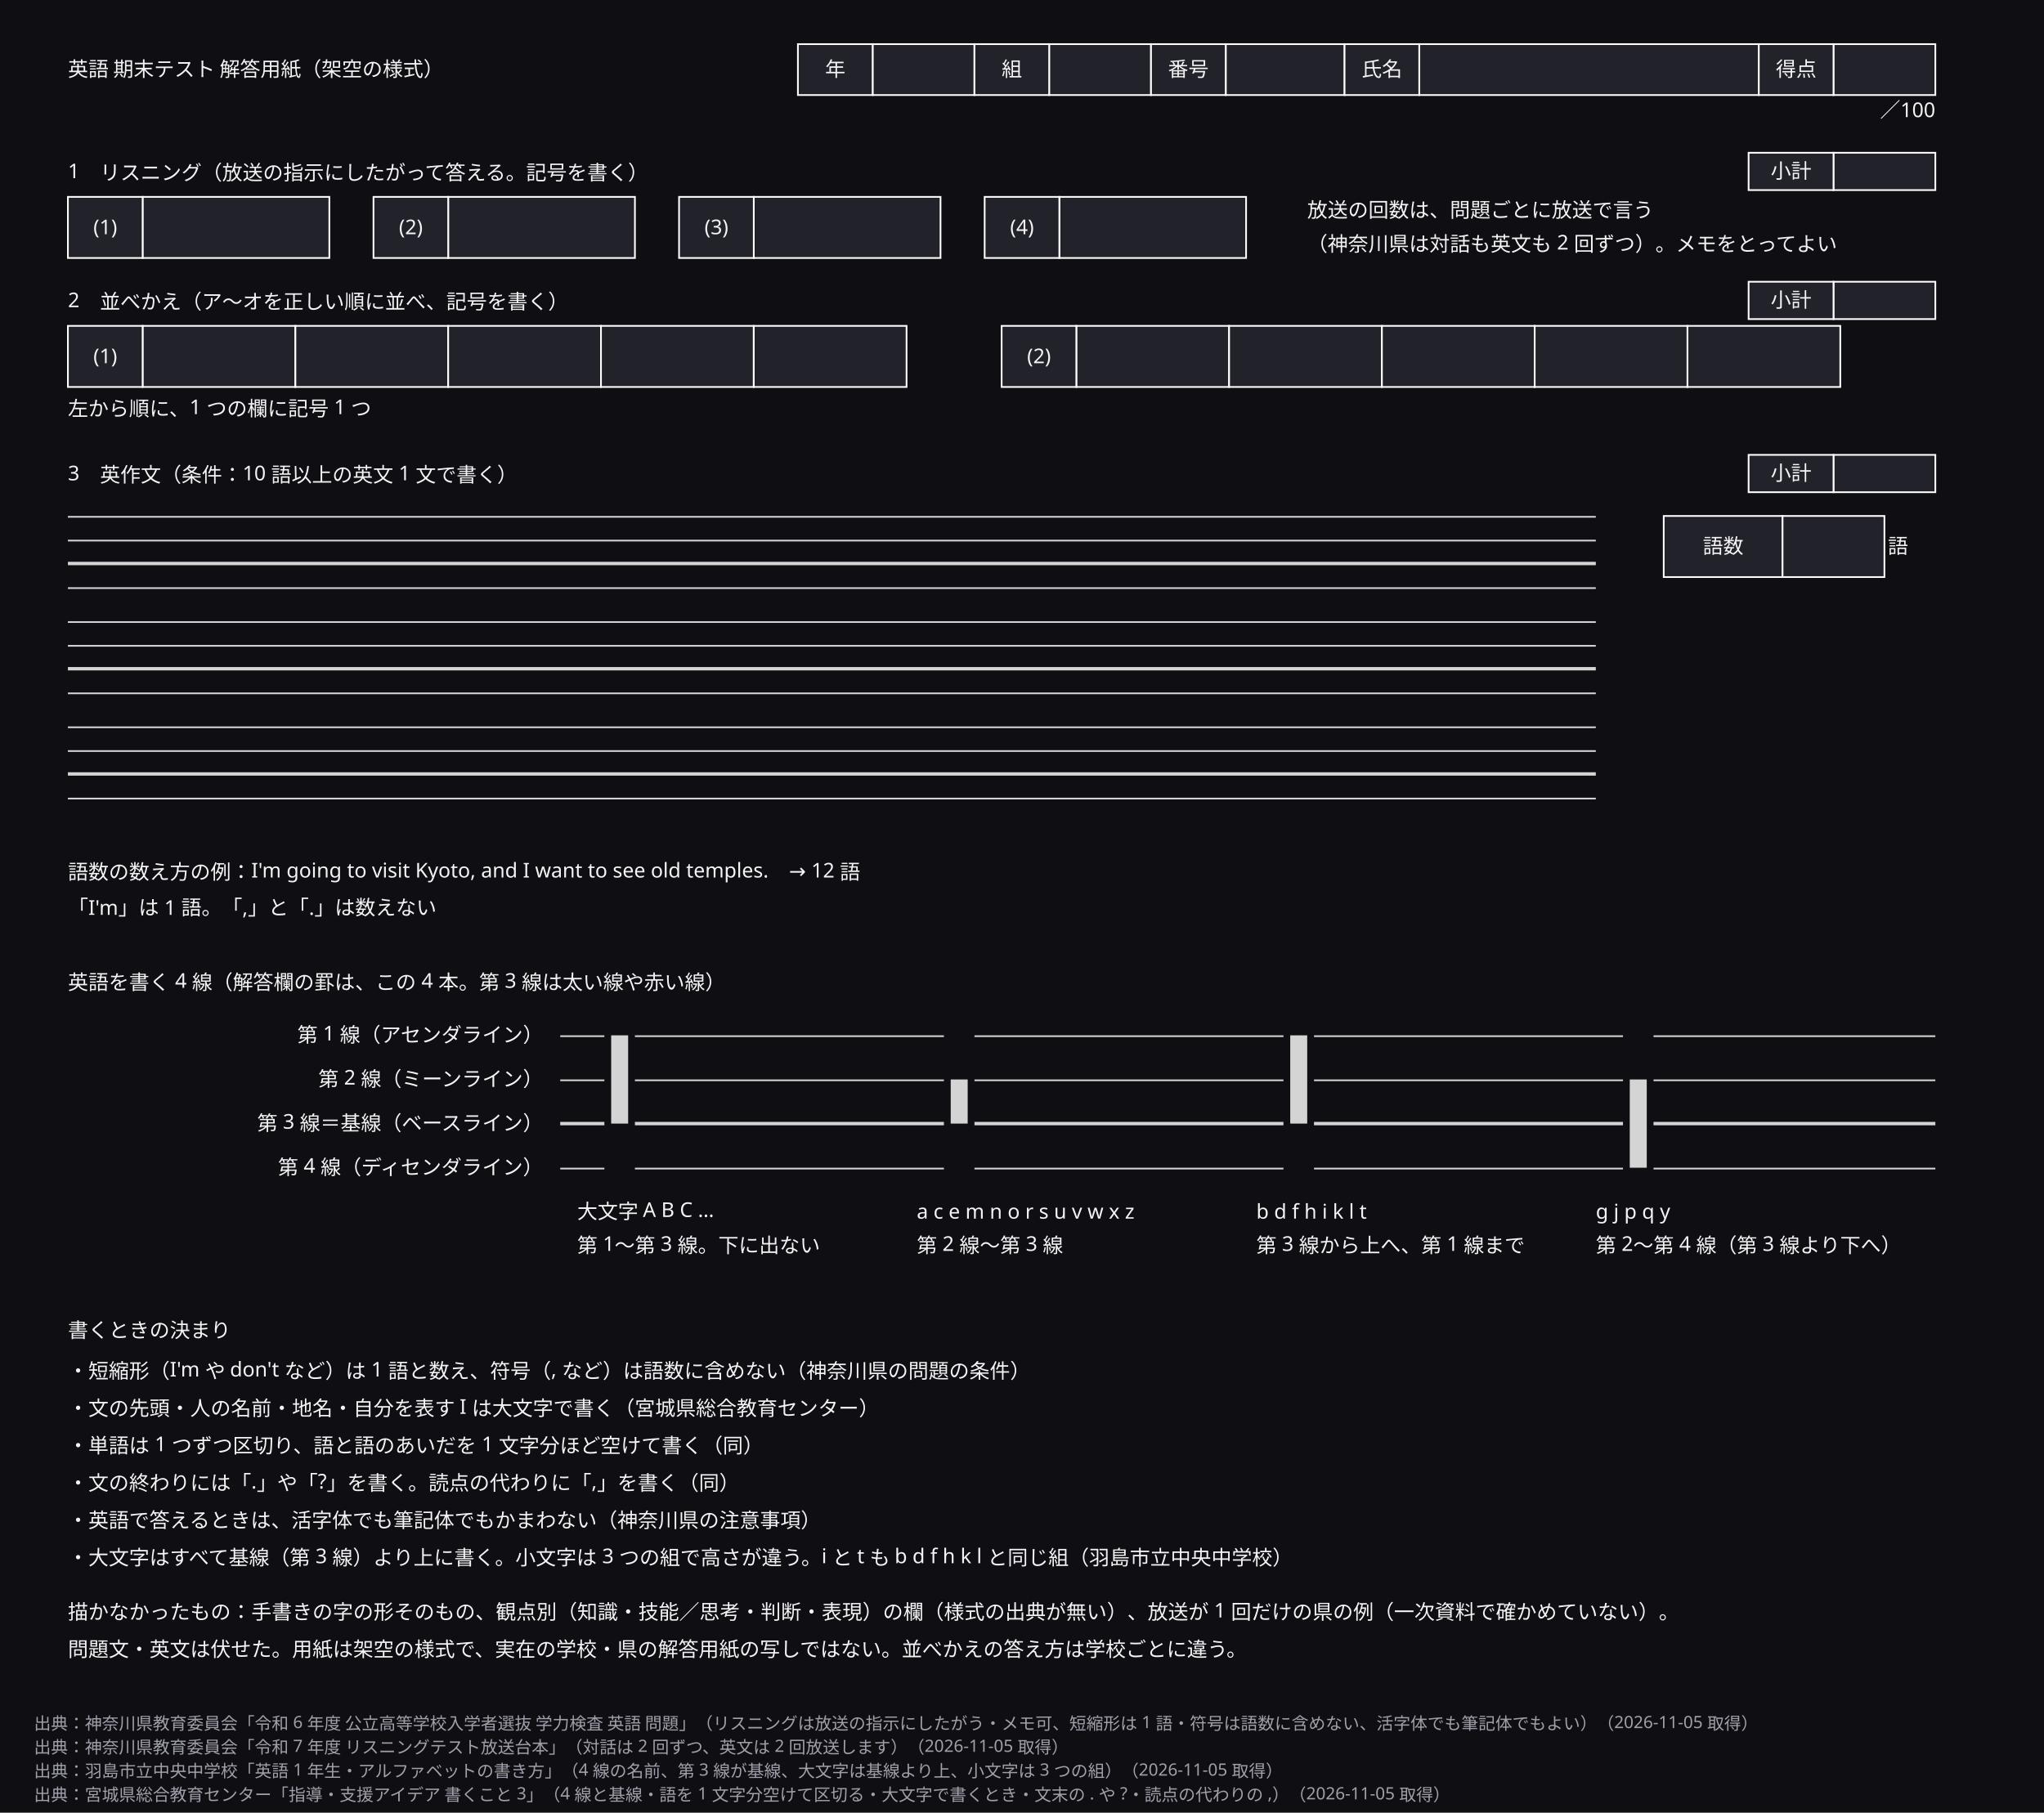
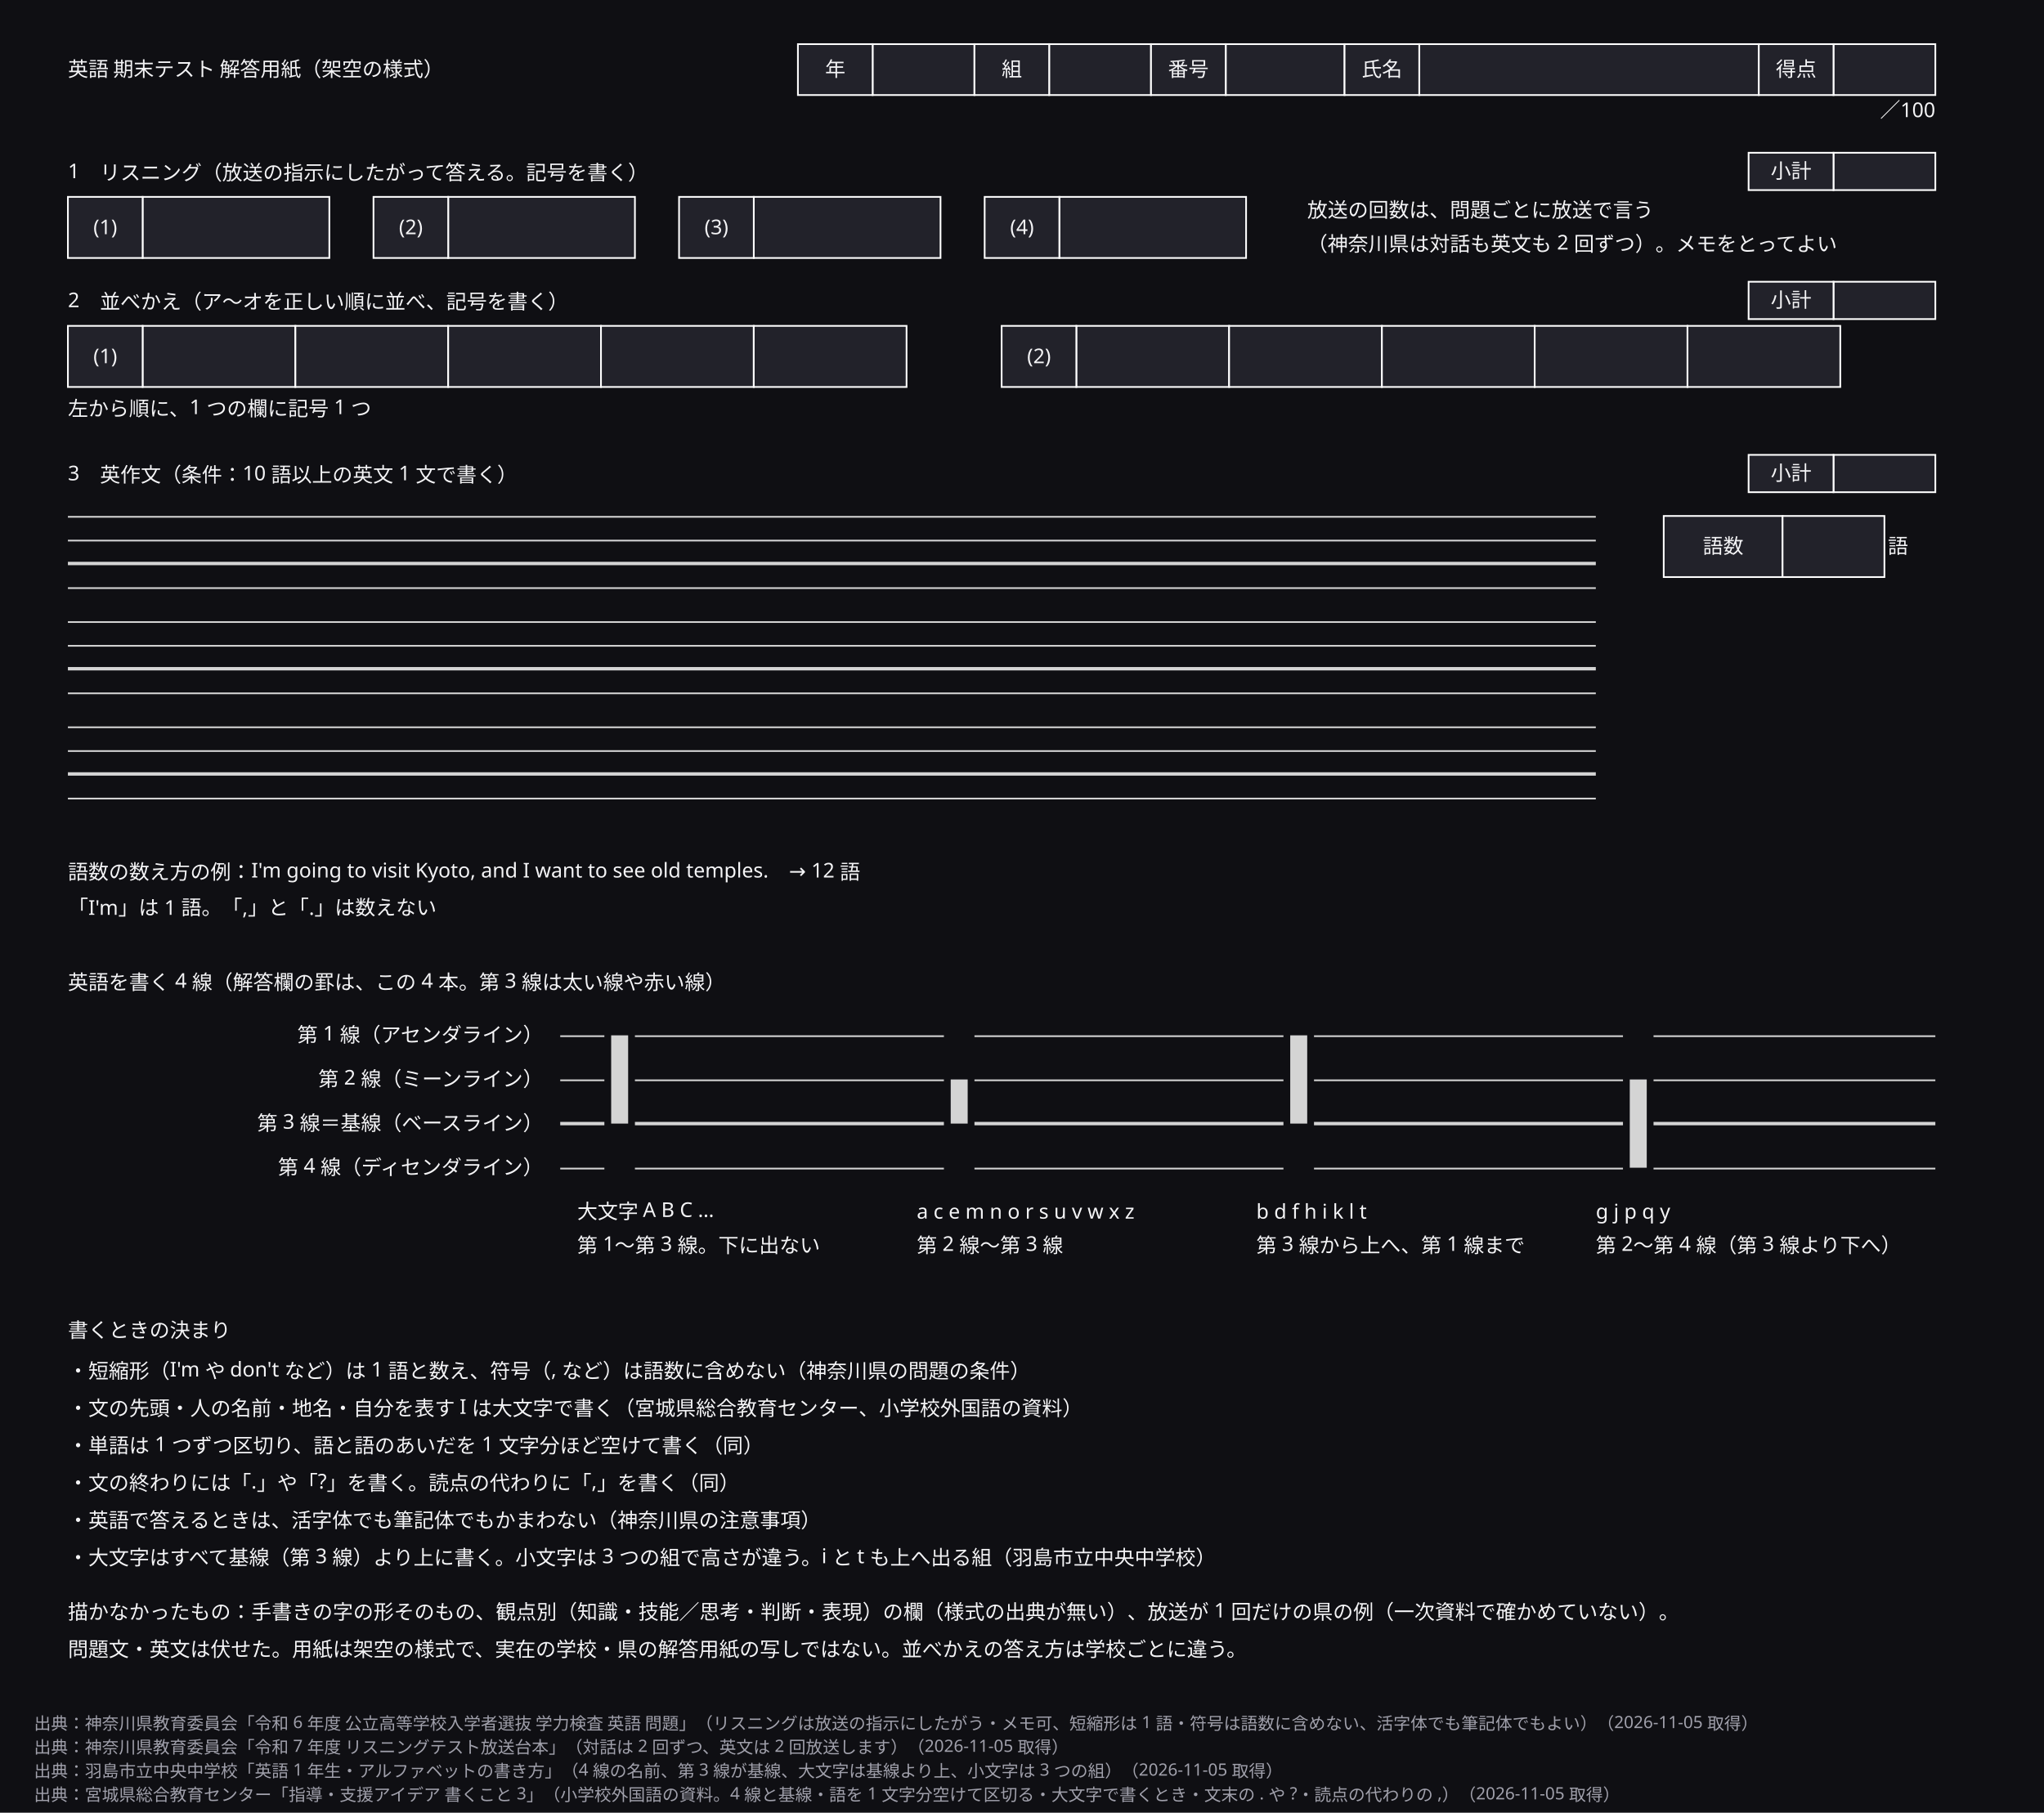
<svg xmlns="http://www.w3.org/2000/svg" width="1204" height="1068" viewBox="0 0 1204 1068" role="img" aria-labelledby="zumen-title-23785f94">
  <defs>
    <marker id="arrow" viewBox="0 0 10 10" refX="9" refY="5" markerWidth="6" markerHeight="6" orient="auto">
      <path d="M 0 0 L 10 5 L 0 10 z" fill="#a0a0ab" />
    </marker>
  </defs>
  <rect data-paper="1" x="0" y="0" width="1204" height="1068" fill="#0f0f13" />
  <g data-node="n0" data-pinned="false" data-shape="rect" />
  <g data-node="n1" data-pinned="false" data-shape="rect" />
  <g data-node="n2" data-pinned="false" data-shape="rect" />
  <g data-node="n3" data-pinned="false" data-shape="rect" />
  <g data-node="n4" data-pinned="false" data-shape="rect" />
  <g data-node="n5" data-pinned="false" data-shape="rect" />
  <g data-node="nodraw" data-pinned="false" data-shape="rect" />
  <g data-node="nodraw2" data-pinned="false" data-shape="rect" />
  <g data-node="s3_ex" data-pinned="false" data-shape="rect" />
  <g data-node="s1" data-pinned="false" data-shape="rect" />
  <g data-node="s2" data-pinned="false" data-shape="rect" />
  <g data-node="s2how" data-pinned="false" data-shape="rect" />
  <g data-node="s3" data-pinned="false" data-shape="rect" />
  <g data-node="s3_ex2" data-pinned="false" data-shape="rect" />
  <g data-node="s4" data-pinned="false" data-shape="rect" />
  <g data-node="nh" data-pinned="false" data-shape="rect" />
  <g data-node="title" data-pinned="false" data-shape="rect" />
  <g data-node="hv_氏名" data-pinned="false" data-shape="rect">
    <rect x="836" y="26" width="200" height="30" fill="#22222a" stroke="#ffffff" stroke-width="1" />
  </g>
  <g data-node="s1note" data-pinned="false" data-shape="rect" />
  <g data-node="s1note2" data-pinned="false" data-shape="rect" />
  <g data-node="gname0" data-pinned="false" data-shape="rect" />
  <g data-node="gname1" data-pinned="false" data-shape="rect" />
  <g data-node="gname2" data-pinned="false" data-shape="rect" />
  <g data-node="gname3" data-pinned="false" data-shape="rect" />
  <g data-node="s1_a0" data-pinned="false" data-shape="rect">
    <rect x="84" y="116" width="110" height="36" fill="#22222a" stroke="#ffffff" stroke-width="1" />
  </g>
  <g data-node="s1_a1" data-pinned="false" data-shape="rect">
    <rect x="264" y="116" width="110" height="36" fill="#22222a" stroke="#ffffff" stroke-width="1" />
  </g>
  <g data-node="s1_a2" data-pinned="false" data-shape="rect">
    <rect x="444" y="116" width="110" height="36" fill="#22222a" stroke="#ffffff" stroke-width="1" />
  </g>
  <g data-node="s1_a3" data-pinned="false" data-shape="rect">
    <rect x="624" y="116" width="110" height="36" fill="#22222a" stroke="#ffffff" stroke-width="1" />
  </g>
  <g data-node="lab_desc" data-pinned="false" data-shape="rect" />
  <g data-node="sub_desc" data-pinned="false" data-shape="rect" />
  <g data-node="s2_0_0" data-pinned="false" data-shape="rect">
    <rect x="84" y="192" width="90" height="36" fill="#22222a" stroke="#ffffff" stroke-width="1" />
  </g>
  <g data-node="s2_0_1" data-pinned="false" data-shape="rect">
    <rect x="174" y="192" width="90" height="36" fill="#22222a" stroke="#ffffff" stroke-width="1" />
  </g>
  <g data-node="s2_0_2" data-pinned="false" data-shape="rect">
    <rect x="264" y="192" width="90" height="36" fill="#22222a" stroke="#ffffff" stroke-width="1" />
  </g>
  <g data-node="s2_0_3" data-pinned="false" data-shape="rect">
    <rect x="354" y="192" width="90" height="36" fill="#22222a" stroke="#ffffff" stroke-width="1" />
  </g>
  <g data-node="s2_0_4" data-pinned="false" data-shape="rect">
    <rect x="444" y="192" width="90" height="36" fill="#22222a" stroke="#ffffff" stroke-width="1" />
  </g>
  <g data-node="s2_1_0" data-pinned="false" data-shape="rect">
    <rect x="634" y="192" width="90" height="36" fill="#22222a" stroke="#ffffff" stroke-width="1" />
  </g>
  <g data-node="s2_1_1" data-pinned="false" data-shape="rect">
    <rect x="724" y="192" width="90" height="36" fill="#22222a" stroke="#ffffff" stroke-width="1" />
  </g>
  <g data-node="s2_1_2" data-pinned="false" data-shape="rect">
    <rect x="814" y="192" width="90" height="36" fill="#22222a" stroke="#ffffff" stroke-width="1" />
  </g>
  <g data-node="s2_1_3" data-pinned="false" data-shape="rect">
    <rect x="904" y="192" width="90" height="36" fill="#22222a" stroke="#ffffff" stroke-width="1" />
  </g>
  <g data-node="s2_1_4" data-pinned="false" data-shape="rect">
    <rect x="994" y="192" width="90" height="36" fill="#22222a" stroke="#ffffff" stroke-width="1" />
  </g>
  <g data-node="lab_cap" data-pinned="false" data-shape="rect" />
  <g data-node="sub_cap" data-pinned="false" data-shape="rect" />
  <g data-node="lab_x" data-pinned="false" data-shape="rect" />
  <g data-node="sub_x" data-pinned="false" data-shape="rect" />
  <g data-node="lab_asc" data-pinned="false" data-shape="rect" />
  <g data-node="sub_asc" data-pinned="false" data-shape="rect" />
  <g data-node="s3_wk" data-pinned="false" data-shape="rect">
    <rect x="980" y="304" width="70" height="36" fill="#22222a" stroke="#ffffff" stroke-width="1" />
  </g>
  <g data-node="s3_wv" data-pinned="false" data-shape="rect">
    <rect x="1050" y="304" width="60" height="36" fill="#22222a" stroke="#ffffff" stroke-width="1" />
  </g>
  <g data-node="hv_番号" data-pinned="false" data-shape="rect">
    <rect x="722" y="26" width="70" height="30" fill="#22222a" stroke="#ffffff" stroke-width="1" />
  </g>
  <g data-node="hv_年" data-pinned="false" data-shape="rect">
    <rect x="514" y="26" width="60" height="30" fill="#22222a" stroke="#ffffff" stroke-width="1" />
  </g>
  <g data-node="hv_組" data-pinned="false" data-shape="rect">
    <rect x="618" y="26" width="60" height="30" fill="#22222a" stroke="#ffffff" stroke-width="1" />
  </g>
  <g data-node="score_v" data-pinned="false" data-shape="rect">
    <rect x="1080" y="26" width="60" height="30" fill="#22222a" stroke="#ffffff" stroke-width="1" />
  </g>
  <g data-node="s1_n0" data-pinned="false" data-shape="rect">
    <rect x="40" y="116" width="44" height="36" fill="#22222a" stroke="#ffffff" stroke-width="1" />
  </g>
  <g data-node="s1_n1" data-pinned="false" data-shape="rect">
    <rect x="220" y="116" width="44" height="36" fill="#22222a" stroke="#ffffff" stroke-width="1" />
  </g>
  <g data-node="s1_n2" data-pinned="false" data-shape="rect">
    <rect x="400" y="116" width="44" height="36" fill="#22222a" stroke="#ffffff" stroke-width="1" />
  </g>
  <g data-node="s1_n3" data-pinned="false" data-shape="rect">
    <rect x="580" y="116" width="44" height="36" fill="#22222a" stroke="#ffffff" stroke-width="1" />
  </g>
  <g data-node="s2_n0" data-pinned="false" data-shape="rect">
    <rect x="40" y="192" width="44" height="36" fill="#22222a" stroke="#ffffff" stroke-width="1" />
  </g>
  <g data-node="s2_n1" data-pinned="false" data-shape="rect">
    <rect x="590" y="192" width="44" height="36" fill="#22222a" stroke="#ffffff" stroke-width="1" />
  </g>
  <g data-node="s3_row0_l3" data-pinned="false" data-shape="rect">
    <rect x="40" y="331" width="900" height="2" fill="#ffffff" fill-opacity="0.82" />
  </g>
  <g data-node="s3_row1_l3" data-pinned="false" data-shape="rect">
    <rect x="40" y="393" width="900" height="2" fill="#ffffff" fill-opacity="0.82" />
  </g>
  <g data-node="s3_row2_l3" data-pinned="false" data-shape="rect">
    <rect x="40" y="455" width="900" height="2" fill="#ffffff" fill-opacity="0.82" />
  </g>
  <g data-node="hk_年" data-pinned="false" data-shape="rect">
    <rect x="470" y="26" width="44" height="30" fill="#22222a" stroke="#ffffff" stroke-width="1" />
  </g>
  <g data-node="hk_組" data-pinned="false" data-shape="rect">
    <rect x="574" y="26" width="44" height="30" fill="#22222a" stroke="#ffffff" stroke-width="1" />
  </g>
  <g data-node="hk_番号" data-pinned="false" data-shape="rect">
    <rect x="678" y="26" width="44" height="30" fill="#22222a" stroke="#ffffff" stroke-width="1" />
  </g>
  <g data-node="hk_氏名" data-pinned="false" data-shape="rect">
    <rect x="792" y="26" width="44" height="30" fill="#22222a" stroke="#ffffff" stroke-width="1" />
  </g>
  <g data-node="score_k" data-pinned="false" data-shape="rect">
    <rect x="1036" y="26" width="44" height="30" fill="#22222a" stroke="#ffffff" stroke-width="1" />
  </g>
  <g data-node="sv_1" data-pinned="false" data-shape="rect">
    <rect x="1080" y="90" width="60" height="22" fill="#22222a" stroke="#ffffff" stroke-width="1" />
  </g>
  <g data-node="sv_2" data-pinned="false" data-shape="rect">
    <rect x="1080" y="166" width="60" height="22" fill="#22222a" stroke="#ffffff" stroke-width="1" />
  </g>
  <g data-node="sv_3" data-pinned="false" data-shape="rect">
    <rect x="1080" y="268" width="60" height="22" fill="#22222a" stroke="#ffffff" stroke-width="1" />
  </g>
  <g data-node="sk_1" data-pinned="false" data-shape="rect">
    <rect x="1030" y="90" width="50" height="22" fill="#22222a" stroke="#ffffff" stroke-width="1" />
  </g>
  <g data-node="sk_2" data-pinned="false" data-shape="rect">
    <rect x="1030" y="166" width="50" height="22" fill="#22222a" stroke="#ffffff" stroke-width="1" />
  </g>
  <g data-node="sk_3" data-pinned="false" data-shape="rect">
    <rect x="1030" y="268" width="50" height="22" fill="#22222a" stroke="#ffffff" stroke-width="1" />
  </g>
  <g data-node="scorenote" data-pinned="false" data-shape="rect" />
  <g data-node="s3_row0_l1" data-pinned="false" data-shape="rect">
    <rect x="40" y="304" width="900" height="1" fill="#ffffff" fill-opacity="0.82" />
  </g>
  <g data-node="s3_row0_l2" data-pinned="false" data-shape="rect">
    <rect x="40" y="318" width="900" height="1" fill="#ffffff" fill-opacity="0.82" />
  </g>
  <g data-node="s3_row0_l4" data-pinned="false" data-shape="rect">
    <rect x="40" y="346" width="900" height="1" fill="#ffffff" fill-opacity="0.82" />
  </g>
  <g data-node="s3_row1_l1" data-pinned="false" data-shape="rect">
    <rect x="40" y="366" width="900" height="1" fill="#ffffff" fill-opacity="0.82" />
  </g>
  <g data-node="s3_row1_l2" data-pinned="false" data-shape="rect">
    <rect x="40" y="380" width="900" height="1" fill="#ffffff" fill-opacity="0.82" />
  </g>
  <g data-node="s3_row1_l4" data-pinned="false" data-shape="rect">
    <rect x="40" y="408" width="900" height="1" fill="#ffffff" fill-opacity="0.82" />
  </g>
  <g data-node="s3_row2_l1" data-pinned="false" data-shape="rect">
    <rect x="40" y="428" width="900" height="1" fill="#ffffff" fill-opacity="0.82" />
  </g>
  <g data-node="s3_row2_l2" data-pinned="false" data-shape="rect">
    <rect x="40" y="442" width="900" height="1" fill="#ffffff" fill-opacity="0.82" />
  </g>
  <g data-node="s3_row2_l4" data-pinned="false" data-shape="rect">
    <rect x="40" y="470" width="900" height="1" fill="#ffffff" fill-opacity="0.82" />
  </g>
  <g data-node="bar_cap" data-pinned="false" data-shape="rect">
    <rect x="360" y="610" width="10" height="52" fill="#ffffff" fill-opacity="0.82" />
  </g>
  <g data-node="bar_asc" data-pinned="false" data-shape="rect">
    <rect x="760" y="610" width="10" height="52" fill="#ffffff" fill-opacity="0.82" />
  </g>
  <g data-node="bar_desc" data-pinned="false" data-shape="rect">
    <rect x="960" y="636" width="10" height="52" fill="#ffffff" fill-opacity="0.82" />
  </g>
  <g data-node="s3_wu" data-pinned="false" data-shape="rect" />
  <g data-node="g_l3_1" data-pinned="false" data-shape="rect">
    <rect x="374" y="661" width="182" height="2" fill="#ffffff" fill-opacity="0.82" />
  </g>
  <g data-node="g_l3_2" data-pinned="false" data-shape="rect">
    <rect x="574" y="661" width="182" height="2" fill="#ffffff" fill-opacity="0.82" />
  </g>
  <g data-node="g_l3_3" data-pinned="false" data-shape="rect">
    <rect x="774" y="661" width="182" height="2" fill="#ffffff" fill-opacity="0.82" />
  </g>
  <g data-node="g_l3_4" data-pinned="false" data-shape="rect">
    <rect x="974" y="661" width="166" height="2" fill="#ffffff" fill-opacity="0.82" />
  </g>
  <g data-node="bar_x" data-pinned="false" data-shape="rect">
    <rect x="560" y="636" width="10" height="26" fill="#ffffff" fill-opacity="0.82" />
  </g>
  <g data-node="g_l1_1" data-pinned="false" data-shape="rect">
    <rect x="374" y="610" width="182" height="1" fill="#ffffff" fill-opacity="0.82" />
  </g>
  <g data-node="g_l1_2" data-pinned="false" data-shape="rect">
    <rect x="574" y="610" width="182" height="1" fill="#ffffff" fill-opacity="0.82" />
  </g>
  <g data-node="g_l1_3" data-pinned="false" data-shape="rect">
    <rect x="774" y="610" width="182" height="1" fill="#ffffff" fill-opacity="0.82" />
  </g>
  <g data-node="g_l2_1" data-pinned="false" data-shape="rect">
    <rect x="374" y="636" width="182" height="1" fill="#ffffff" fill-opacity="0.82" />
  </g>
  <g data-node="g_l2_2" data-pinned="false" data-shape="rect">
    <rect x="574" y="636" width="182" height="1" fill="#ffffff" fill-opacity="0.82" />
  </g>
  <g data-node="g_l2_3" data-pinned="false" data-shape="rect">
    <rect x="774" y="636" width="182" height="1" fill="#ffffff" fill-opacity="0.82" />
  </g>
  <g data-node="g_l4_1" data-pinned="false" data-shape="rect">
    <rect x="374" y="688" width="182" height="1" fill="#ffffff" fill-opacity="0.82" />
  </g>
  <g data-node="g_l4_2" data-pinned="false" data-shape="rect">
    <rect x="574" y="688" width="182" height="1" fill="#ffffff" fill-opacity="0.82" />
  </g>
  <g data-node="g_l4_3" data-pinned="false" data-shape="rect">
    <rect x="774" y="688" width="182" height="1" fill="#ffffff" fill-opacity="0.82" />
  </g>
  <g data-node="g_l1_4" data-pinned="false" data-shape="rect">
    <rect x="974" y="610" width="166" height="1" fill="#ffffff" fill-opacity="0.82" />
  </g>
  <g data-node="g_l2_4" data-pinned="false" data-shape="rect">
    <rect x="974" y="636" width="166" height="1" fill="#ffffff" fill-opacity="0.82" />
  </g>
  <g data-node="g_l4_4" data-pinned="false" data-shape="rect">
    <rect x="974" y="688" width="166" height="1" fill="#ffffff" fill-opacity="0.82" />
  </g>
  <g data-node="g_l3_0" data-pinned="false" data-shape="rect">
    <rect x="330" y="661" width="26" height="2" fill="#ffffff" fill-opacity="0.82" />
  </g>
  <g data-node="g_l1_0" data-pinned="false" data-shape="rect">
    <rect x="330" y="610" width="26" height="1" fill="#ffffff" fill-opacity="0.82" />
  </g>
  <g data-node="g_l2_0" data-pinned="false" data-shape="rect">
    <rect x="330" y="636" width="26" height="1" fill="#ffffff" fill-opacity="0.82" />
  </g>
  <g data-node="g_l4_0" data-pinned="false" data-shape="rect">
    <rect x="330" y="688" width="26" height="1" fill="#ffffff" fill-opacity="0.82" />
  </g>
  <g data-name="n0">
    <text x="40" y="812" text-anchor="start" font-family="sans-serif" font-size="12" fill="#f4f4f6">・短縮形（I'm や don't など）は 1 語と数え、符号（, など）は語数に含めない（神奈川県の問題の条件）</text>
  </g>
  <g data-name="n1">
-     <text x="40" y="834" text-anchor="start" font-family="sans-serif" font-size="12" fill="#f4f4f6">・文の先頭・人の名前・地名・自分を表す I は大文字で書く（宮城県総合教育センター）</text>
+     <text x="40" y="834" text-anchor="start" font-family="sans-serif" font-size="12" fill="#f4f4f6">・文の先頭・人の名前・地名・自分を表す I は大文字で書く（宮城県総合教育センター、小学校外国語の資料）</text>
  </g>
  <g data-name="n2">
    <text x="40" y="856" text-anchor="start" font-family="sans-serif" font-size="12" fill="#f4f4f6">・単語は 1 つずつ区切り、語と語のあいだを 1 文字分ほど空けて書く（同）</text>
  </g>
  <g data-name="n3">
    <text x="40" y="878" text-anchor="start" font-family="sans-serif" font-size="12" fill="#f4f4f6">・文の終わりには「.」や「?」を書く。読点の代わりに「,」を書く（同）</text>
  </g>
  <g data-name="n4">
    <text x="40" y="900" text-anchor="start" font-family="sans-serif" font-size="12" fill="#f4f4f6">・英語で答えるときは、活字体でも筆記体でもかまわない（神奈川県の注意事項）</text>
  </g>
  <g data-name="n5">
-     <text x="40" y="922" text-anchor="start" font-family="sans-serif" font-size="12" fill="#f4f4f6">・大文字はすべて基線（第 3 線）より上に書く。小文字は 3 つの組で高さが違う。i と t も b d f h k l と同じ組（羽島市立中央中学校）</text>
+     <text x="40" y="922" text-anchor="start" font-family="sans-serif" font-size="12" fill="#f4f4f6">・大文字はすべて基線（第 3 線）より上に書く。小文字は 3 つの組で高さが違う。i と t も上へ出る組（羽島市立中央中学校）</text>
  </g>
  <g data-name="nodraw">
    <text x="40" y="954" text-anchor="start" font-family="sans-serif" font-size="12" fill="#f4f4f6">描かなかったもの：手書きの字の形そのもの、観点別（知識・技能／思考・判断・表現）の欄（様式の出典が無い）、放送が 1 回だけの県の例（一次資料で確かめていない）。</text>
  </g>
  <g data-name="nodraw2">
    <text x="40" y="976" text-anchor="start" font-family="sans-serif" font-size="12" fill="#f4f4f6">問題文・英文は伏せた。用紙は架空の様式で、実在の学校・県の解答用紙の写しではない。並べかえの答え方は学校ごとに違う。</text>
  </g>
  <g data-name="s3_ex">
    <text x="40" y="518" text-anchor="start" font-family="sans-serif" font-size="12" fill="#f4f4f6">語数の数え方の例：I'm going to visit Kyoto, and I want to see old temples.　→ 12 語</text>
  </g>
  <g data-name="s1">
    <text x="40" y="105" text-anchor="start" font-family="sans-serif" font-size="12" fill="#f4f4f6">1　リスニング（放送の指示にしたがって答える。記号を書く）</text>
  </g>
  <g data-name="s2">
    <text x="40" y="181" text-anchor="start" font-family="sans-serif" font-size="12" fill="#f4f4f6">2　並べかえ（ア〜オを正しい順に並べ、記号を書く）</text>
  </g>
  <g data-name="s2how">
    <text x="40" y="245" text-anchor="start" font-family="sans-serif" font-size="12" fill="#f4f4f6">左から順に、1 つの欄に記号 1 つ</text>
  </g>
  <g data-name="s3">
    <text x="40" y="283" text-anchor="start" font-family="sans-serif" font-size="12" fill="#f4f4f6">3　英作文（条件：10 語以上の英文 1 文で書く）</text>
  </g>
  <g data-name="s3_ex2">
    <text x="40" y="539" text-anchor="start" font-family="sans-serif" font-size="12" fill="#f4f4f6">「I'm」は 1 語。「,」と「.」は数えない</text>
  </g>
  <g data-name="s4">
    <text x="40" y="583" text-anchor="start" font-family="sans-serif" font-size="12" fill="#f4f4f6">英語を書く 4 線（解答欄の罫は、この 4 本。第 3 線は太い線や赤い線）</text>
  </g>
  <g data-name="nh">
    <text x="40" y="788" text-anchor="start" font-family="sans-serif" font-size="12" fill="#f4f4f6">書くときの決まり</text>
  </g>
  <g data-name="title">
    <text x="40" y="45" text-anchor="start" font-family="sans-serif" font-size="12" fill="#f4f4f6">英語 期末テスト 解答用紙（架空の様式）</text>
  </g>
  <g data-name="s1note">
    <text x="770" y="128" text-anchor="start" font-family="sans-serif" font-size="12" fill="#f4f4f6">放送の回数は、問題ごとに放送で言う</text>
  </g>
  <g data-name="s1note2">
    <text x="770" y="148" text-anchor="start" font-family="sans-serif" font-size="12" fill="#f4f4f6">（神奈川県は対話も英文も 2 回ずつ）。メモをとってよい</text>
  </g>
  <g data-name="gname0">
    <text x="320" y="614" text-anchor="end" font-family="sans-serif" font-size="12" fill="#f4f4f6">第 1 線（アセンダライン）</text>
  </g>
  <g data-name="gname1">
    <text x="320" y="640" text-anchor="end" font-family="sans-serif" font-size="12" fill="#f4f4f6">第 2 線（ミーンライン）</text>
  </g>
  <g data-name="gname2">
    <text x="320" y="666" text-anchor="end" font-family="sans-serif" font-size="12" fill="#f4f4f6">第 3 線＝基線（ベースライン）</text>
  </g>
  <g data-name="gname3">
    <text x="320" y="692" text-anchor="end" font-family="sans-serif" font-size="12" fill="#f4f4f6">第 4 線（ディセンダライン）</text>
  </g>
  <g data-name="lab_desc">
    <text x="940" y="718" text-anchor="start" font-family="sans-serif" font-size="12" fill="#f4f4f6">g j p q y</text>
  </g>
  <g data-name="sub_desc">
    <text x="940" y="738" text-anchor="start" font-family="sans-serif" font-size="12" fill="#f4f4f6">第 2〜第 4 線（第 3 線より下へ）</text>
  </g>
  <g data-name="lab_cap">
    <text x="340" y="718" text-anchor="start" font-family="sans-serif" font-size="12" fill="#f4f4f6">大文字 A B C …</text>
  </g>
  <g data-name="sub_cap">
    <text x="340" y="738" text-anchor="start" font-family="sans-serif" font-size="12" fill="#f4f4f6">第 1〜第 3 線。下に出ない</text>
  </g>
  <g data-name="lab_x">
    <text x="540" y="718" text-anchor="start" font-family="sans-serif" font-size="12" fill="#f4f4f6">a c e m n o r s u v w x z</text>
  </g>
  <g data-name="sub_x">
    <text x="540" y="738" text-anchor="start" font-family="sans-serif" font-size="12" fill="#f4f4f6">第 2 線〜第 3 線</text>
  </g>
  <g data-name="lab_asc">
    <text x="740" y="718" text-anchor="start" font-family="sans-serif" font-size="12" fill="#f4f4f6">b d f h i k l t</text>
  </g>
  <g data-name="sub_asc">
    <text x="740" y="738" text-anchor="start" font-family="sans-serif" font-size="12" fill="#f4f4f6">第 3 線から上へ、第 1 線まで</text>
  </g>
  <g data-name="s3_wk">
    <text x="1015" y="326" text-anchor="middle" font-family="sans-serif" font-size="12" fill="#f4f4f6">語数</text>
  </g>
  <g data-name="s1_n0">
    <text x="62" y="138" text-anchor="middle" font-family="sans-serif" font-size="12" fill="#f4f4f6">(1)</text>
  </g>
  <g data-name="s1_n1">
    <text x="242" y="138" text-anchor="middle" font-family="sans-serif" font-size="12" fill="#f4f4f6">(2)</text>
  </g>
  <g data-name="s1_n2">
    <text x="422" y="138" text-anchor="middle" font-family="sans-serif" font-size="12" fill="#f4f4f6">(3)</text>
  </g>
  <g data-name="s1_n3">
    <text x="602" y="138" text-anchor="middle" font-family="sans-serif" font-size="12" fill="#f4f4f6">(4)</text>
  </g>
  <g data-name="s2_n0">
    <text x="62" y="214" text-anchor="middle" font-family="sans-serif" font-size="12" fill="#f4f4f6">(1)</text>
  </g>
  <g data-name="s2_n1">
    <text x="612" y="214" text-anchor="middle" font-family="sans-serif" font-size="12" fill="#f4f4f6">(2)</text>
  </g>
  <g data-name="hk_年">
    <text x="492" y="45" text-anchor="middle" font-family="sans-serif" font-size="12" fill="#f4f4f6">年</text>
  </g>
  <g data-name="hk_組">
    <text x="596" y="45" text-anchor="middle" font-family="sans-serif" font-size="12" fill="#f4f4f6">組</text>
  </g>
  <g data-name="hk_番号">
    <text x="700" y="45" text-anchor="middle" font-family="sans-serif" font-size="12" fill="#f4f4f6">番号</text>
  </g>
  <g data-name="hk_氏名">
    <text x="814" y="45" text-anchor="middle" font-family="sans-serif" font-size="12" fill="#f4f4f6">氏名</text>
  </g>
  <g data-name="score_k">
    <text x="1058" y="45" text-anchor="middle" font-family="sans-serif" font-size="12" fill="#f4f4f6">得点</text>
  </g>
  <g data-name="sk_1">
    <text x="1055" y="105" text-anchor="middle" font-family="sans-serif" font-size="12" fill="#f4f4f6">小計</text>
  </g>
  <g data-name="sk_2">
    <text x="1055" y="181" text-anchor="middle" font-family="sans-serif" font-size="12" fill="#f4f4f6">小計</text>
  </g>
  <g data-name="sk_3">
    <text x="1055" y="283" text-anchor="middle" font-family="sans-serif" font-size="12" fill="#f4f4f6">小計</text>
  </g>
  <g data-name="scorenote">
    <text x="1140" y="69" text-anchor="end" font-family="sans-serif" font-size="12" fill="#f4f4f6">／100</text>
  </g>
  <g data-name="s3_wu">
    <text x="1112" y="326" text-anchor="start" font-family="sans-serif" font-size="12" fill="#f4f4f6">語</text>
  </g>
  <g data-name="sources">
    <a href="https://www.pref.kanagawa.jp/documents/107635/r6eigo_zen_mon.pdf">
      <text x="20" y="1019" font-family="sans-serif" font-size="10" fill="#a0a0ab">出典：神奈川県教育委員会「令和 6 年度 公立高等学校入学者選抜 学力検査 英語 問題」（リスニングは放送の指示にしたがう・メモ可、短縮形は 1 語・符号は語数に含めない、活字体でも筆記体でもよい）（2026-11-05 取得）</text>
    </a>
    <a href="https://www.pref.kanagawa.jp/documents/118043/1_r7eigo_daihon.pdf">
      <text x="20" y="1033" font-family="sans-serif" font-size="10" fill="#a0a0ab">出典：神奈川県教育委員会「令和 7 年度 リスニングテスト放送台本」（対話は 2 回ずつ、英文は 2 回放送します）（2026-11-05 取得）</text>
    </a>
    <a href="https://www.hashima-gifu.ed.jp/chuou-jh/blog/pdf/301e5a209879cbadcc1235432953472b2c63f645.pdf">
      <text x="20" y="1047" font-family="sans-serif" font-size="10" fill="#a0a0ab">出典：羽島市立中央中学校「英語 1 年生・アルファベットの書き方」（4 線の名前、第 3 線が基線、大文字は基線より上、小文字は 3 つの組）（2026-11-05 取得）</text>
    </a>
    <a href="https://www.edu-c.pref.miyagi.jp/midori/gaikokugo/eigo2021/img/file213.pdf">
-       <text x="20" y="1061" font-family="sans-serif" font-size="10" fill="#a0a0ab">出典：宮城県総合教育センター「指導・支援アイデア 書くこと 3」（4 線と基線・語を 1 文字分空けて区切る・大文字で書くとき・文末の . や ?・読点の代わりの ,）（2026-11-05 取得）</text>
+       <text x="20" y="1061" font-family="sans-serif" font-size="10" fill="#a0a0ab">出典：宮城県総合教育センター「指導・支援アイデア 書くこと 3」（小学校外国語の資料。4 線と基線・語を 1 文字分空けて区切る・大文字で書くとき・文末の . や ?・読点の代わりの ,）（2026-11-05 取得）</text>
    </a>
  </g>
</svg>
